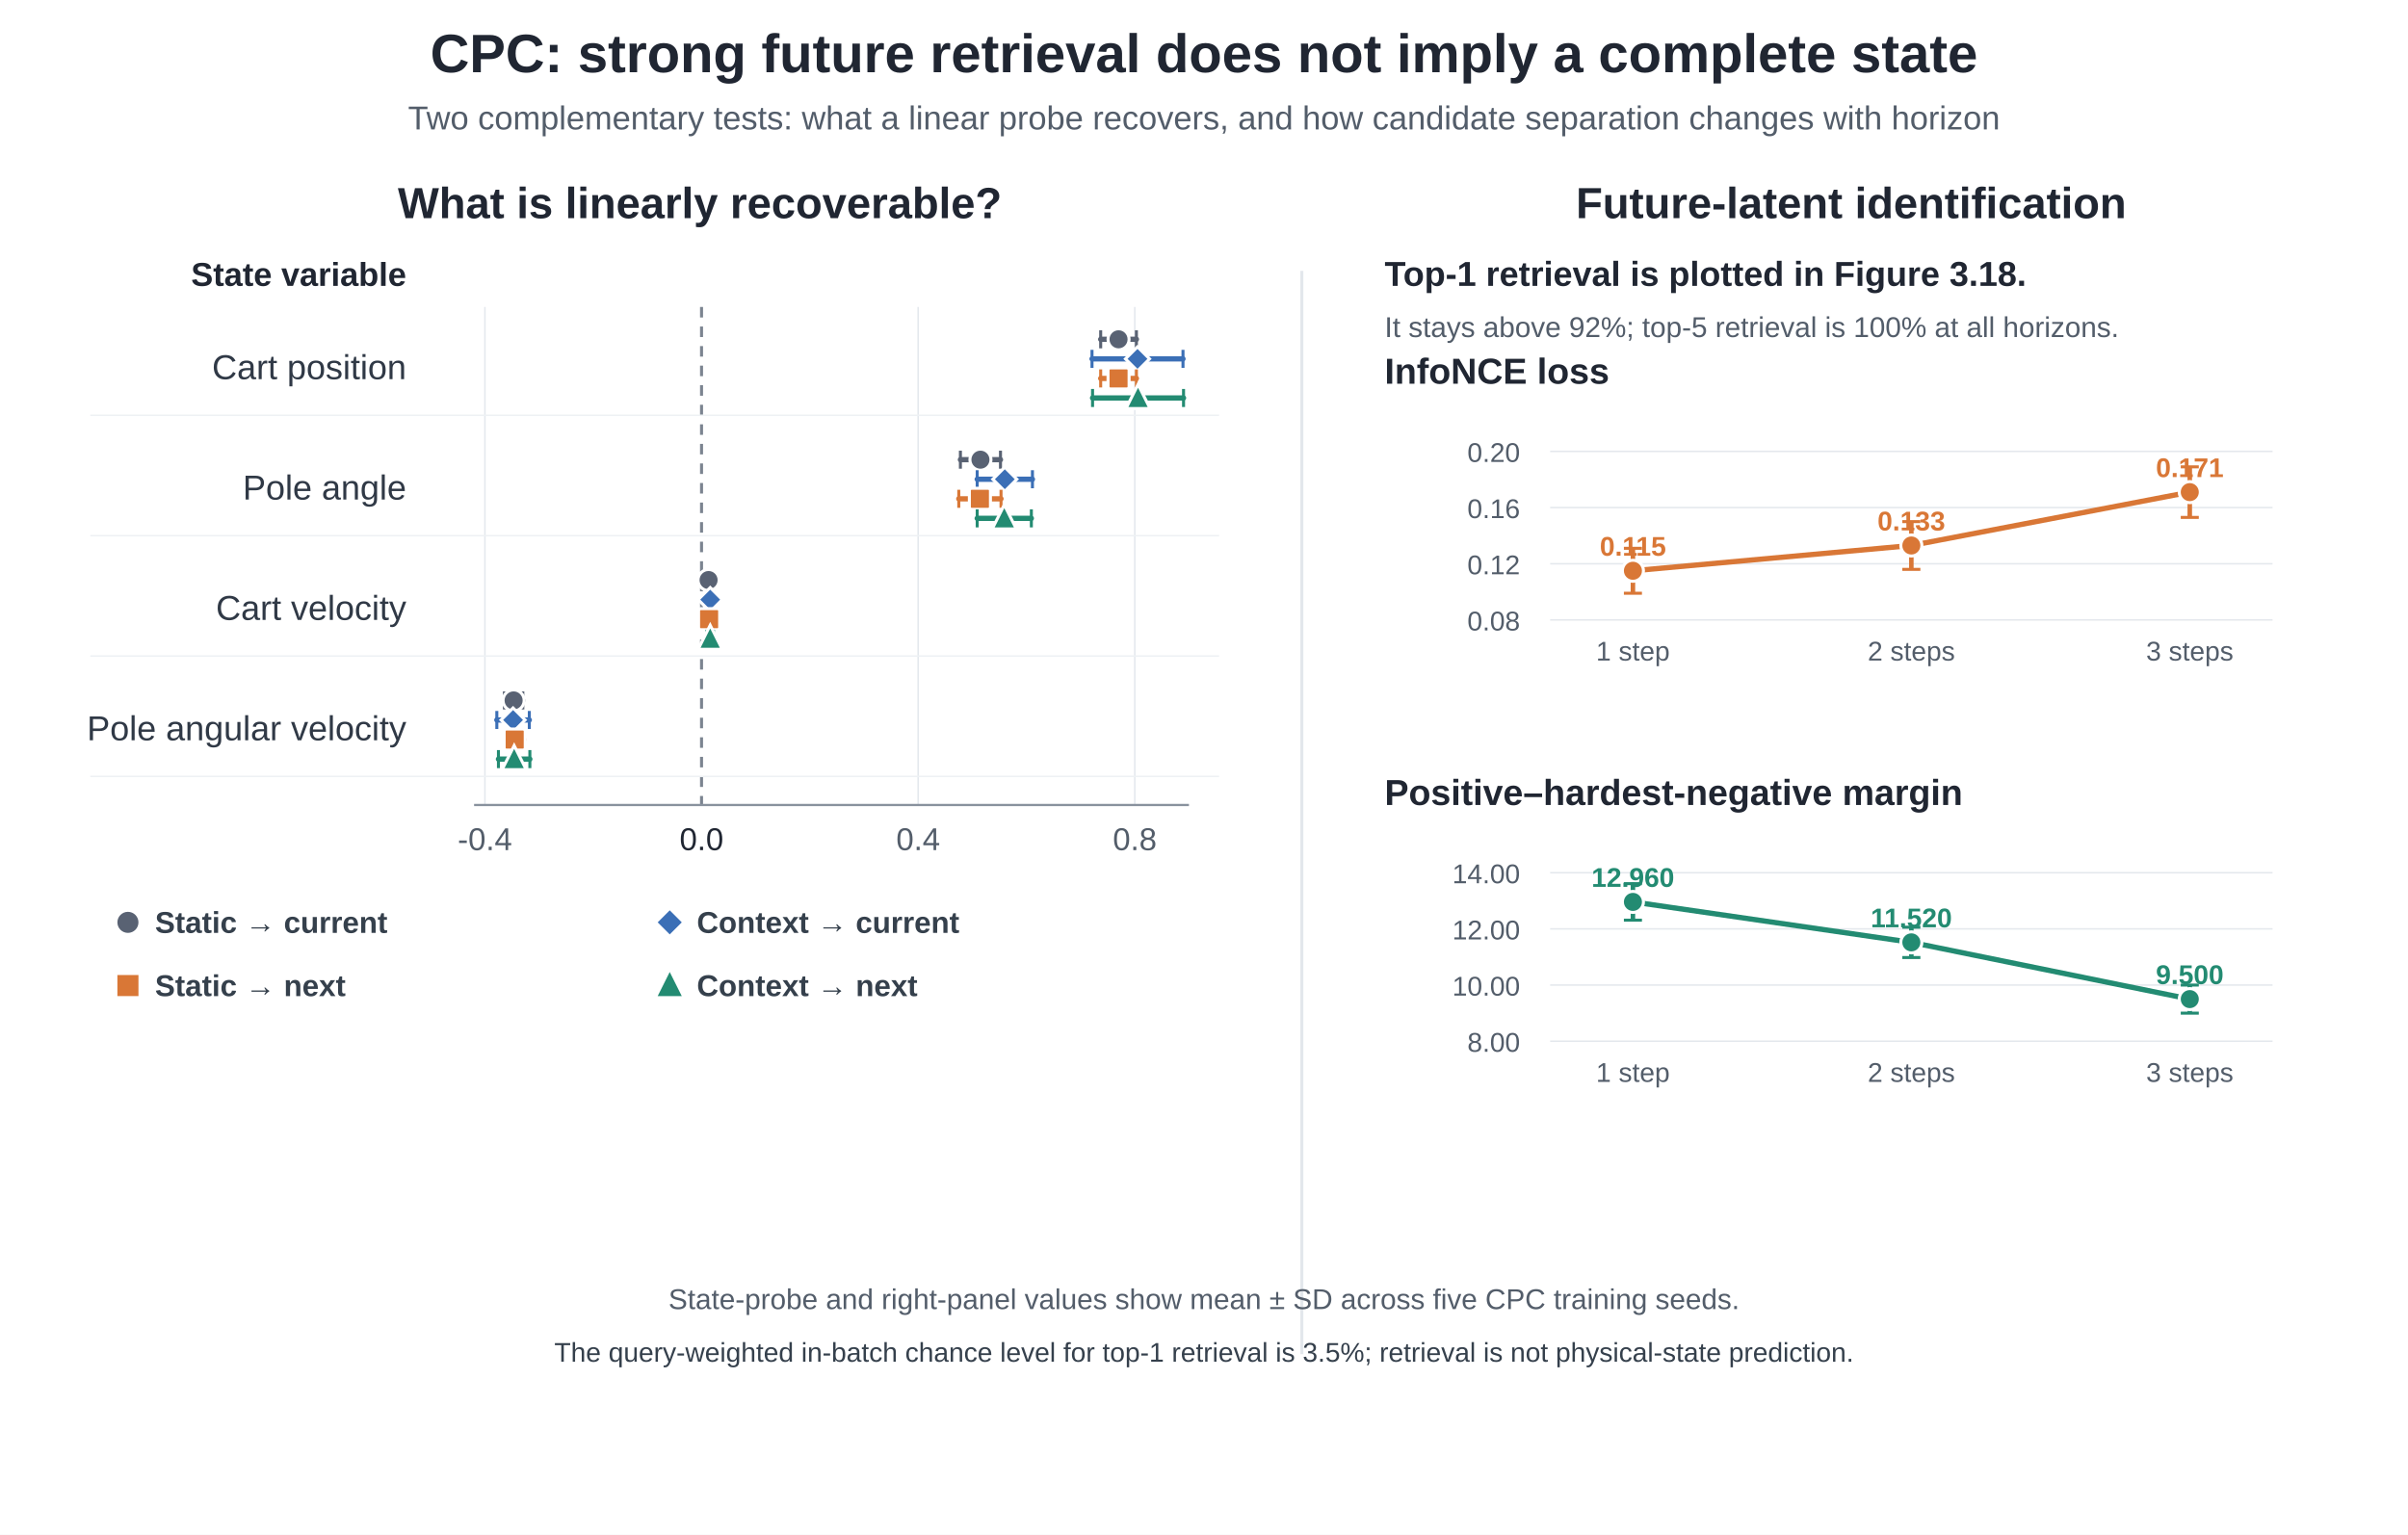
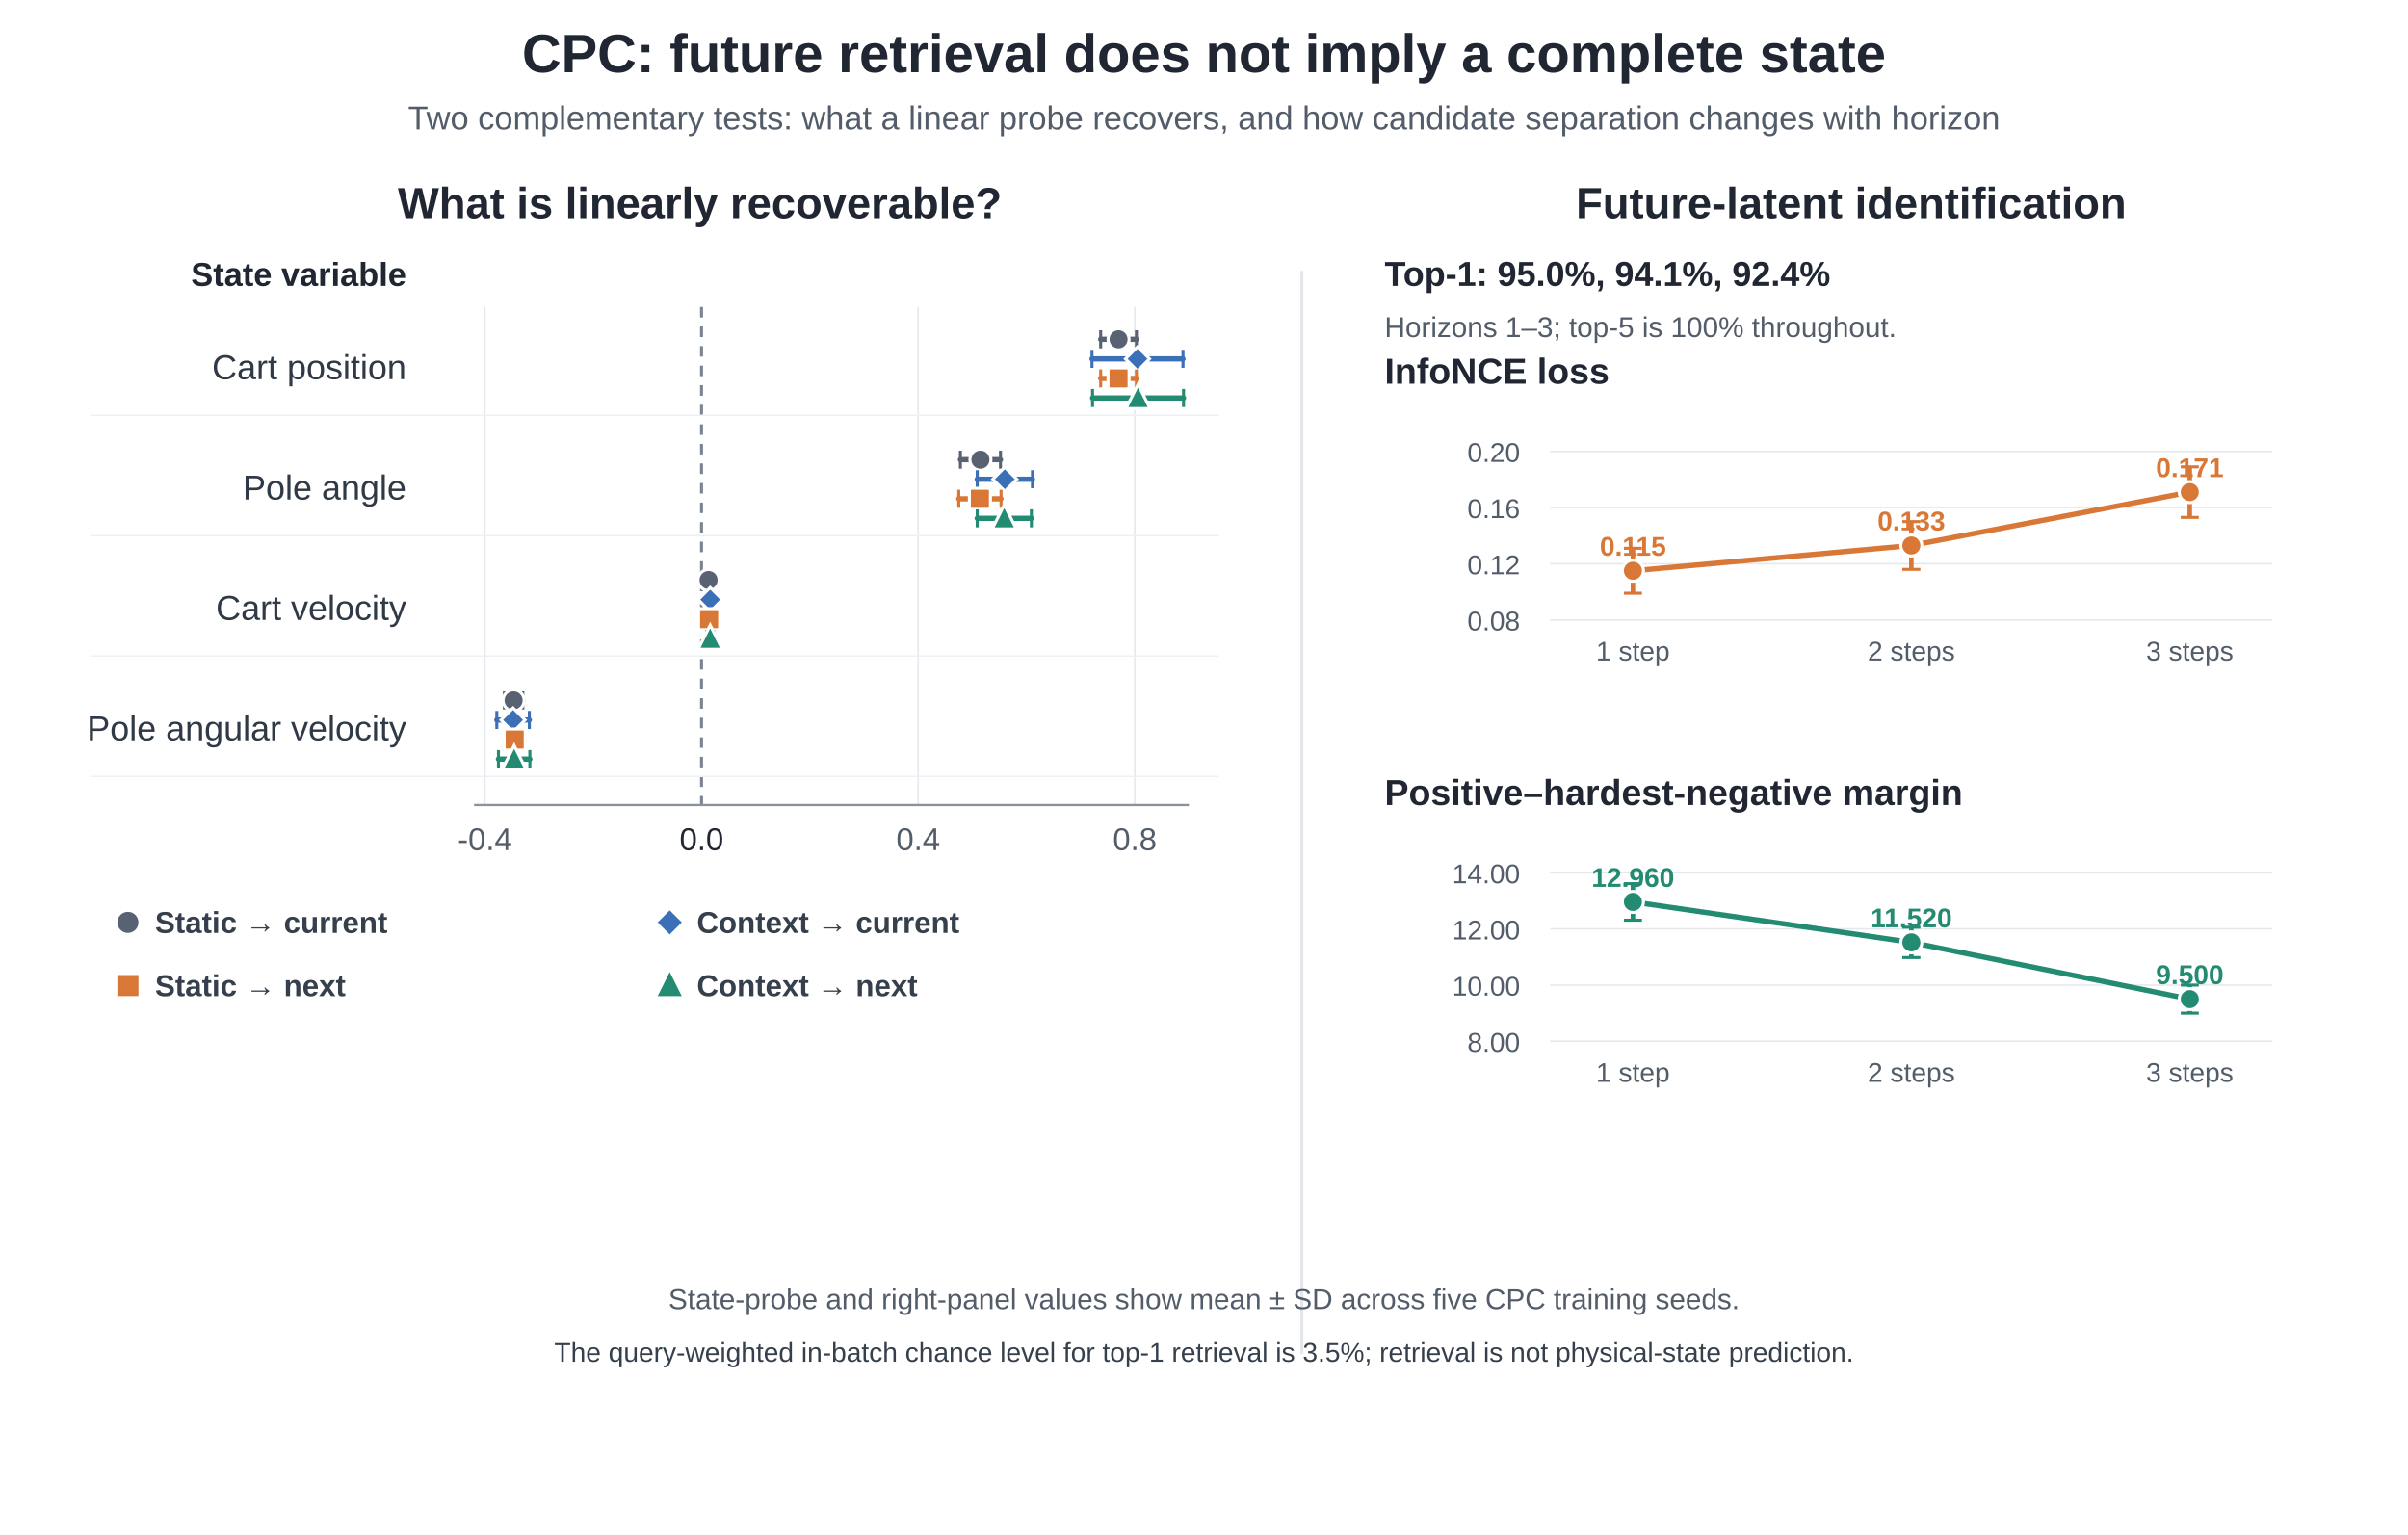
<svg xmlns="http://www.w3.org/2000/svg" width="1600" height="1020" viewBox="0 0 1600 1020">
  <rect width="100%" height="100%" fill="#fff" />
-   <text x="800" y="48" font-family="Arial,Helvetica,sans-serif" font-size="36" font-weight="700" text-anchor="middle" fill="#202632">CPC: strong future retrieval does not imply a complete state</text>
+   <text x="800" y="48" font-family="Arial,Helvetica,sans-serif" font-size="36" font-weight="700" text-anchor="middle" fill="#202632">CPC: future retrieval does not imply a complete state</text>
  <text x="800" y="86" font-family="Arial,Helvetica,sans-serif" font-size="22" font-weight="400" text-anchor="middle" fill="#535D6A">Two complementary tests: what a linear probe recovers, and how candidate separation changes with horizon</text>
  <text x="465" y="145" font-family="Arial,Helvetica,sans-serif" font-size="29" font-weight="700" text-anchor="middle" fill="#202632">What is linearly recoverable?</text>
  <text x="1230" y="145" font-family="Arial,Helvetica,sans-serif" font-size="29" font-weight="700" text-anchor="middle" fill="#202632">Future-latent identification</text>
  <text x="270" y="190" font-family="Arial,Helvetica,sans-serif" font-size="22" font-weight="700" text-anchor="end" fill="#202632">State variable</text>
  <line x1="322.197" y1="204" x2="322.197" y2="535" stroke="#E4E8ED" stroke-width="1" />
  <text x="322.197" y="565" font-family="Arial,Helvetica,sans-serif" font-size="21" font-weight="400" text-anchor="middle" fill="#535D6A">-0.4</text>
  <line x1="466.136" y1="204" x2="466.136" y2="535" stroke="#7B8490" stroke-width="2" stroke-dasharray="7 6" />
  <text x="466.136" y="565" font-family="Arial,Helvetica,sans-serif" font-size="21" font-weight="400" text-anchor="middle" fill="#202632">0.0</text>
  <line x1="610.076" y1="204" x2="610.076" y2="535" stroke="#E4E8ED" stroke-width="1" />
  <text x="610.076" y="565" font-family="Arial,Helvetica,sans-serif" font-size="21" font-weight="400" text-anchor="middle" fill="#535D6A">0.4</text>
  <line x1="754.015" y1="204" x2="754.015" y2="535" stroke="#E4E8ED" stroke-width="1" />
  <text x="754.015" y="565" font-family="Arial,Helvetica,sans-serif" font-size="21" font-weight="400" text-anchor="middle" fill="#535D6A">0.8</text>
  <line x1="315" y1="535" x2="790" y2="535" stroke="#89929E" stroke-width="1.5" />
  <line x1="60" y1="276" x2="810" y2="276" stroke="#EEF1F4" />
  <text x="270" y="252" font-family="Arial,Helvetica,sans-serif" font-size="23" font-weight="400" text-anchor="end" fill="#303946">Cart position</text>
  <line x1="731.345" y1="225.5" x2="755.095" y2="225.5" stroke="#596273" stroke-width="3.5" stroke-linecap="round" />
  <line x1="731.345" y1="219.5" x2="731.345" y2="231.5" stroke="#596273" stroke-width="2" />
  <line x1="755.095" y1="219.5" x2="755.095" y2="231.5" stroke="#596273" stroke-width="2" />
  <circle cx="743.22" cy="225.5" r="7" fill="#596273" stroke="#fff" stroke-width="2" />
  <line x1="725.587" y1="238.5" x2="786.042" y2="238.5" stroke="#3B6FB6" stroke-width="3.5" stroke-linecap="round" />
  <line x1="725.587" y1="232.5" x2="725.587" y2="244.5" stroke="#3B6FB6" stroke-width="2" />
  <line x1="786.042" y1="232.5" x2="786.042" y2="244.5" stroke="#3B6FB6" stroke-width="2" />
  <path d="M 755.814 230.5 L 763.814 238.5 L 755.814 246.5 L 747.814 238.5 Z" fill="#3B6FB6" stroke="#fff" stroke-width="2" />
  <line x1="731.345" y1="251.5" x2="755.095" y2="251.5" stroke="#D97736" stroke-width="3.5" stroke-linecap="round" />
  <line x1="731.345" y1="245.5" x2="731.345" y2="257.5" stroke="#D97736" stroke-width="2" />
  <line x1="755.095" y1="245.5" x2="755.095" y2="257.5" stroke="#D97736" stroke-width="2" />
  <rect x="736.22" y="244.5" width="14" height="14" rx="1.5" fill="#D97736" stroke="#fff" stroke-width="2" />
  <line x1="725.947" y1="264.5" x2="786.402" y2="264.5" stroke="#238B72" stroke-width="3.5" stroke-linecap="round" />
  <line x1="725.947" y1="258.5" x2="725.947" y2="270.5" stroke="#238B72" stroke-width="2" />
  <line x1="786.402" y1="258.5" x2="786.402" y2="270.5" stroke="#238B72" stroke-width="2" />
  <path d="M 756.174 255.5 L 764.174 271.5 L 748.174 271.5 Z" fill="#238B72" stroke="#fff" stroke-width="2" />
  <line x1="60" y1="356" x2="810" y2="356" stroke="#EEF1F4" />
  <text x="270" y="332" font-family="Arial,Helvetica,sans-serif" font-size="23" font-weight="400" text-anchor="end" fill="#303946">Pole angle</text>
  <line x1="638.144" y1="305.5" x2="664.773" y2="305.5" stroke="#596273" stroke-width="3.5" stroke-linecap="round" />
  <line x1="638.144" y1="299.5" x2="638.144" y2="311.5" stroke="#596273" stroke-width="2" />
  <line x1="664.773" y1="299.5" x2="664.773" y2="311.5" stroke="#596273" stroke-width="2" />
  <circle cx="651.458" cy="305.5" r="7" fill="#596273" stroke="#fff" stroke-width="2" />
  <line x1="649.299" y1="318.5" x2="686.004" y2="318.5" stroke="#3B6FB6" stroke-width="3.5" stroke-linecap="round" />
  <line x1="649.299" y1="312.5" x2="649.299" y2="324.5" stroke="#3B6FB6" stroke-width="2" />
  <line x1="686.004" y1="312.5" x2="686.004" y2="324.5" stroke="#3B6FB6" stroke-width="2" />
  <path d="M 667.652 310.5 L 675.652 318.5 L 667.652 326.5 L 659.652 318.5 Z" fill="#3B6FB6" stroke="#fff" stroke-width="2" />
  <line x1="637.064" y1="331.5" x2="665.133" y2="331.5" stroke="#D97736" stroke-width="3.5" stroke-linecap="round" />
  <line x1="637.064" y1="325.5" x2="637.064" y2="337.5" stroke="#D97736" stroke-width="2" />
  <line x1="665.133" y1="325.5" x2="665.133" y2="337.5" stroke="#D97736" stroke-width="2" />
  <rect x="644.098" y="324.5" width="14" height="14" rx="1.5" fill="#D97736" stroke="#fff" stroke-width="2" />
  <line x1="649.299" y1="344.5" x2="685.284" y2="344.5" stroke="#238B72" stroke-width="3.5" stroke-linecap="round" />
  <line x1="649.299" y1="338.5" x2="649.299" y2="350.5" stroke="#238B72" stroke-width="2" />
  <line x1="685.284" y1="338.5" x2="685.284" y2="350.5" stroke="#238B72" stroke-width="2" />
  <path d="M 667.292 335.5 L 675.292 351.5 L 659.292 351.5 Z" fill="#238B72" stroke="#fff" stroke-width="2" />
  <line x1="60" y1="436" x2="810" y2="436" stroke="#EEF1F4" />
  <text x="270" y="412" font-family="Arial,Helvetica,sans-serif" font-size="23" font-weight="400" text-anchor="end" fill="#303946">Cart velocity</text>
  <line x1="468.655" y1="385.5" x2="472.973" y2="385.5" stroke="#596273" stroke-width="3.5" stroke-linecap="round" />
  <line x1="468.655" y1="379.5" x2="468.655" y2="391.5" stroke="#596273" stroke-width="2" />
  <line x1="472.973" y1="379.5" x2="472.973" y2="391.5" stroke="#596273" stroke-width="2" />
  <circle cx="470.814" cy="385.5" r="7" fill="#596273" stroke="#fff" stroke-width="2" />
  <line x1="469.735" y1="398.5" x2="474.053" y2="398.5" stroke="#3B6FB6" stroke-width="3.5" stroke-linecap="round" />
  <line x1="469.735" y1="392.5" x2="469.735" y2="404.5" stroke="#3B6FB6" stroke-width="2" />
  <line x1="474.053" y1="392.5" x2="474.053" y2="404.5" stroke="#3B6FB6" stroke-width="2" />
  <path d="M 471.894 390.5 L 479.894 398.5 L 471.894 406.5 L 463.894 398.5 Z" fill="#3B6FB6" stroke="#fff" stroke-width="2" />
  <line x1="469.015" y1="411.5" x2="473.333" y2="411.5" stroke="#D97736" stroke-width="3.5" stroke-linecap="round" />
  <line x1="469.015" y1="405.5" x2="469.015" y2="417.5" stroke="#D97736" stroke-width="2" />
  <line x1="473.333" y1="405.5" x2="473.333" y2="417.5" stroke="#D97736" stroke-width="2" />
  <rect x="464.174" y="404.5" width="14" height="14" rx="1.5" fill="#D97736" stroke="#fff" stroke-width="2" />
  <line x1="469.735" y1="424.5" x2="474.053" y2="424.5" stroke="#238B72" stroke-width="3.5" stroke-linecap="round" />
  <line x1="469.735" y1="418.5" x2="469.735" y2="430.5" stroke="#238B72" stroke-width="2" />
  <line x1="474.053" y1="418.5" x2="474.053" y2="430.5" stroke="#238B72" stroke-width="2" />
  <path d="M 471.894 415.5 L 479.894 431.5 L 463.894 431.5 Z" fill="#238B72" stroke="#fff" stroke-width="2" />
  <line x1="60" y1="516" x2="810" y2="516" stroke="#EEF1F4" />
  <text x="270" y="492" font-family="Arial,Helvetica,sans-serif" font-size="23" font-weight="400" text-anchor="end" fill="#303946">Pole angular velocity</text>
  <line x1="335.152" y1="465.5" x2="347.386" y2="465.5" stroke="#596273" stroke-width="3.5" stroke-linecap="round" />
  <line x1="335.152" y1="459.5" x2="335.152" y2="471.5" stroke="#596273" stroke-width="2" />
  <line x1="347.386" y1="459.5" x2="347.386" y2="471.5" stroke="#596273" stroke-width="2" />
  <circle cx="341.269" cy="465.5" r="7" fill="#596273" stroke="#fff" stroke-width="2" />
  <line x1="330.114" y1="478.5" x2="351.705" y2="478.5" stroke="#3B6FB6" stroke-width="3.5" stroke-linecap="round" />
  <line x1="330.114" y1="472.5" x2="330.114" y2="484.5" stroke="#3B6FB6" stroke-width="2" />
  <line x1="351.705" y1="472.5" x2="351.705" y2="484.5" stroke="#3B6FB6" stroke-width="2" />
  <path d="M 340.909 470.5 L 348.909 478.5 L 340.909 486.5 L 332.909 478.5 Z" fill="#3B6FB6" stroke="#fff" stroke-width="2" />
  <line x1="335.871" y1="491.5" x2="348.106" y2="491.5" stroke="#D97736" stroke-width="3.5" stroke-linecap="round" />
  <line x1="335.871" y1="485.5" x2="335.871" y2="497.5" stroke="#D97736" stroke-width="2" />
  <line x1="348.106" y1="485.5" x2="348.106" y2="497.5" stroke="#D97736" stroke-width="2" />
  <rect x="334.989" y="484.5" width="14" height="14" rx="1.5" fill="#D97736" stroke="#fff" stroke-width="2" />
  <line x1="331.193" y1="504.5" x2="352.064" y2="504.5" stroke="#238B72" stroke-width="3.5" stroke-linecap="round" />
  <line x1="331.193" y1="498.5" x2="331.193" y2="510.5" stroke="#238B72" stroke-width="2" />
  <line x1="352.064" y1="498.5" x2="352.064" y2="510.5" stroke="#238B72" stroke-width="2" />
  <path d="M 341.629 495.5 L 349.629 511.5 L 333.629 511.5 Z" fill="#238B72" stroke="#fff" stroke-width="2" />
  <circle cx="85" cy="613" r="7" fill="#596273" />
  <text x="103" y="620" font-family="Arial,Helvetica,sans-serif" font-size="20" font-weight="600" text-anchor="start" fill="#35404C">Static → current</text>
  <path d="M 445 605 L 453 613 L 445 621 L 437 613 Z" fill="#3B6FB6" />
  <text x="463" y="620" font-family="Arial,Helvetica,sans-serif" font-size="20" font-weight="600" text-anchor="start" fill="#35404C">Context → current</text>
  <rect x="78" y="648" width="14" height="14" fill="#D97736" />
  <text x="103" y="662" font-family="Arial,Helvetica,sans-serif" font-size="20" font-weight="600" text-anchor="start" fill="#35404C">Static → next</text>
  <path d="M 445 646 L 453 662 L 437 662 Z" fill="#238B72" />
  <text x="463" y="662" font-family="Arial,Helvetica,sans-serif" font-size="20" font-weight="600" text-anchor="start" fill="#35404C">Context → next</text>
  <line x1="865" y1="180" x2="865" y2="900" stroke="#E3E7EC" stroke-width="2" />
-   <text x="920" y="190" font-family="Arial,Helvetica,sans-serif" font-size="23" font-weight="700" text-anchor="start" fill="#202632">Top-1 retrieval is plotted in Figure 3.18.</text>
-   <text x="920" y="224" font-family="Arial,Helvetica,sans-serif" font-size="19" font-weight="400" text-anchor="start" fill="#535D6A">It stays above 92%; top-5 retrieval is 100% at all horizons.</text>
+   <text x="920" y="190" font-family="Arial,Helvetica,sans-serif" font-size="23" font-weight="700" text-anchor="start" fill="#202632">Top-1: 95.0%, 94.1%, 92.4%</text>
+   <text x="920" y="224" font-family="Arial,Helvetica,sans-serif" font-size="19" font-weight="400" text-anchor="start" fill="#535D6A">Horizons 1–3; top-5 is 100% throughout.</text>
  <text x="920" y="255" font-family="Arial,Helvetica,sans-serif" font-size="24" font-weight="700" text-anchor="start" fill="#202632">InfoNCE loss</text>
  <line x1="1030" y1="412" x2="1510" y2="412" stroke="#E4E8ED" stroke-width="1" />
  <text x="1010" y="419" font-family="Arial,Helvetica,sans-serif" font-size="18" font-weight="400" text-anchor="end" fill="#535D6A">0.08</text>
  <line x1="1030" y1="374.667" x2="1510" y2="374.667" stroke="#E4E8ED" stroke-width="1" />
  <text x="1010" y="381.667" font-family="Arial,Helvetica,sans-serif" font-size="18" font-weight="400" text-anchor="end" fill="#535D6A">0.12</text>
  <line x1="1030" y1="337.333" x2="1510" y2="337.333" stroke="#E4E8ED" stroke-width="1" />
  <text x="1010" y="344.333" font-family="Arial,Helvetica,sans-serif" font-size="18" font-weight="400" text-anchor="end" fill="#535D6A">0.16</text>
  <line x1="1030" y1="300" x2="1510" y2="300" stroke="#E4E8ED" stroke-width="1" />
  <text x="1010" y="307" font-family="Arial,Helvetica,sans-serif" font-size="18" font-weight="400" text-anchor="end" fill="#535D6A">0.20</text>
  <polyline points="1085,379.333 1270,362.533 1455,327.067" fill="none" stroke="#D97736" stroke-width="3.5" stroke-linejoin="round" />
  <line x1="1085" y1="364.4" x2="1085" y2="394.267" stroke="#D97736" stroke-width="3" />
  <line x1="1079" y1="364.4" x2="1091" y2="364.4" stroke="#D97736" stroke-width="2" />
  <line x1="1079" y1="394.267" x2="1091" y2="394.267" stroke="#D97736" stroke-width="2" />
  <circle cx="1085" cy="379.333" r="7" fill="#D97736" stroke="#fff" stroke-width="2" />
  <text x="1085" y="369.333" font-family="Arial,Helvetica,sans-serif" font-size="18" font-weight="700" text-anchor="middle" fill="#D97736">0.115</text>
  <text x="1085" y="439" font-family="Arial,Helvetica,sans-serif" font-size="18" font-weight="400" text-anchor="middle" fill="#535D6A">1 step</text>
  <line x1="1270" y1="346.667" x2="1270" y2="378.4" stroke="#D97736" stroke-width="3" />
  <line x1="1264" y1="346.667" x2="1276" y2="346.667" stroke="#D97736" stroke-width="2" />
  <line x1="1264" y1="378.4" x2="1276" y2="378.4" stroke="#D97736" stroke-width="2" />
  <circle cx="1270" cy="362.533" r="7" fill="#D97736" stroke="#fff" stroke-width="2" />
  <text x="1270" y="352.533" font-family="Arial,Helvetica,sans-serif" font-size="18" font-weight="700" text-anchor="middle" fill="#D97736">0.133</text>
  <text x="1270" y="439" font-family="Arial,Helvetica,sans-serif" font-size="18" font-weight="400" text-anchor="middle" fill="#535D6A">2 steps</text>
  <line x1="1455" y1="310.267" x2="1455" y2="343.867" stroke="#D97736" stroke-width="3" />
  <line x1="1449" y1="310.267" x2="1461" y2="310.267" stroke="#D97736" stroke-width="2" />
  <line x1="1449" y1="343.867" x2="1461" y2="343.867" stroke="#D97736" stroke-width="2" />
  <circle cx="1455" cy="327.067" r="7" fill="#D97736" stroke="#fff" stroke-width="2" />
  <text x="1455" y="317.067" font-family="Arial,Helvetica,sans-serif" font-size="18" font-weight="700" text-anchor="middle" fill="#D97736">0.171</text>
  <text x="1455" y="439" font-family="Arial,Helvetica,sans-serif" font-size="18" font-weight="400" text-anchor="middle" fill="#535D6A">3 steps</text>
  <text x="920" y="535" font-family="Arial,Helvetica,sans-serif" font-size="24" font-weight="700" text-anchor="start" fill="#202632">Positive–hardest-negative margin</text>
  <line x1="1030" y1="692" x2="1510" y2="692" stroke="#E4E8ED" stroke-width="1" />
  <text x="1010" y="699" font-family="Arial,Helvetica,sans-serif" font-size="18" font-weight="400" text-anchor="end" fill="#535D6A">8.00</text>
  <line x1="1030" y1="654.667" x2="1510" y2="654.667" stroke="#E4E8ED" stroke-width="1" />
  <text x="1010" y="661.667" font-family="Arial,Helvetica,sans-serif" font-size="18" font-weight="400" text-anchor="end" fill="#535D6A">10.00</text>
  <line x1="1030" y1="617.333" x2="1510" y2="617.333" stroke="#E4E8ED" stroke-width="1" />
  <text x="1010" y="624.333" font-family="Arial,Helvetica,sans-serif" font-size="18" font-weight="400" text-anchor="end" fill="#535D6A">12.00</text>
  <line x1="1030" y1="580" x2="1510" y2="580" stroke="#E4E8ED" stroke-width="1" />
  <text x="1010" y="587" font-family="Arial,Helvetica,sans-serif" font-size="18" font-weight="400" text-anchor="end" fill="#535D6A">14.00</text>
  <polyline points="1085,599.413 1270,626.293 1455,664" fill="none" stroke="#238B72" stroke-width="3.5" stroke-linejoin="round" />
  <line x1="1085" y1="587.28" x2="1085" y2="611.547" stroke="#238B72" stroke-width="3" />
  <line x1="1079" y1="587.28" x2="1091" y2="587.28" stroke="#238B72" stroke-width="2" />
  <line x1="1079" y1="611.547" x2="1091" y2="611.547" stroke="#238B72" stroke-width="2" />
  <circle cx="1085" cy="599.413" r="7" fill="#238B72" stroke="#fff" stroke-width="2" />
  <text x="1085" y="589.413" font-family="Arial,Helvetica,sans-serif" font-size="18" font-weight="700" text-anchor="middle" fill="#238B72">12.960</text>
  <text x="1085" y="719" font-family="Arial,Helvetica,sans-serif" font-size="18" font-weight="400" text-anchor="middle" fill="#535D6A">1 step</text>
  <line x1="1270" y1="616.213" x2="1270" y2="636.373" stroke="#238B72" stroke-width="3" />
  <line x1="1264" y1="616.213" x2="1276" y2="616.213" stroke="#238B72" stroke-width="2" />
  <line x1="1264" y1="636.373" x2="1276" y2="636.373" stroke="#238B72" stroke-width="2" />
  <circle cx="1270" cy="626.293" r="7" fill="#238B72" stroke="#fff" stroke-width="2" />
  <text x="1270" y="616.293" font-family="Arial,Helvetica,sans-serif" font-size="18" font-weight="700" text-anchor="middle" fill="#238B72">11.520</text>
  <text x="1270" y="719" font-family="Arial,Helvetica,sans-serif" font-size="18" font-weight="400" text-anchor="middle" fill="#535D6A">2 steps</text>
  <line x1="1455" y1="654.667" x2="1455" y2="673.333" stroke="#238B72" stroke-width="3" />
  <line x1="1449" y1="654.667" x2="1461" y2="654.667" stroke="#238B72" stroke-width="2" />
  <line x1="1449" y1="673.333" x2="1461" y2="673.333" stroke="#238B72" stroke-width="2" />
  <circle cx="1455" cy="664" r="7" fill="#238B72" stroke="#fff" stroke-width="2" />
  <text x="1455" y="654" font-family="Arial,Helvetica,sans-serif" font-size="18" font-weight="700" text-anchor="middle" fill="#238B72">9.500</text>
  <text x="1455" y="719" font-family="Arial,Helvetica,sans-serif" font-size="18" font-weight="400" text-anchor="middle" fill="#535D6A">3 steps</text>
  <text x="800" y="870" font-family="Arial,Helvetica,sans-serif" font-size="19" font-weight="400" text-anchor="middle" fill="#535D6A">State-probe and right-panel values show mean ± SD across five CPC training seeds.</text>
  <text x="800" y="905" font-family="Arial,Helvetica,sans-serif" font-size="18" font-weight="400" text-anchor="middle" fill="#35404C">The query-weighted in-batch chance level for top-1 retrieval is 3.5%; retrieval is not physical-state prediction.</text>
</svg>
